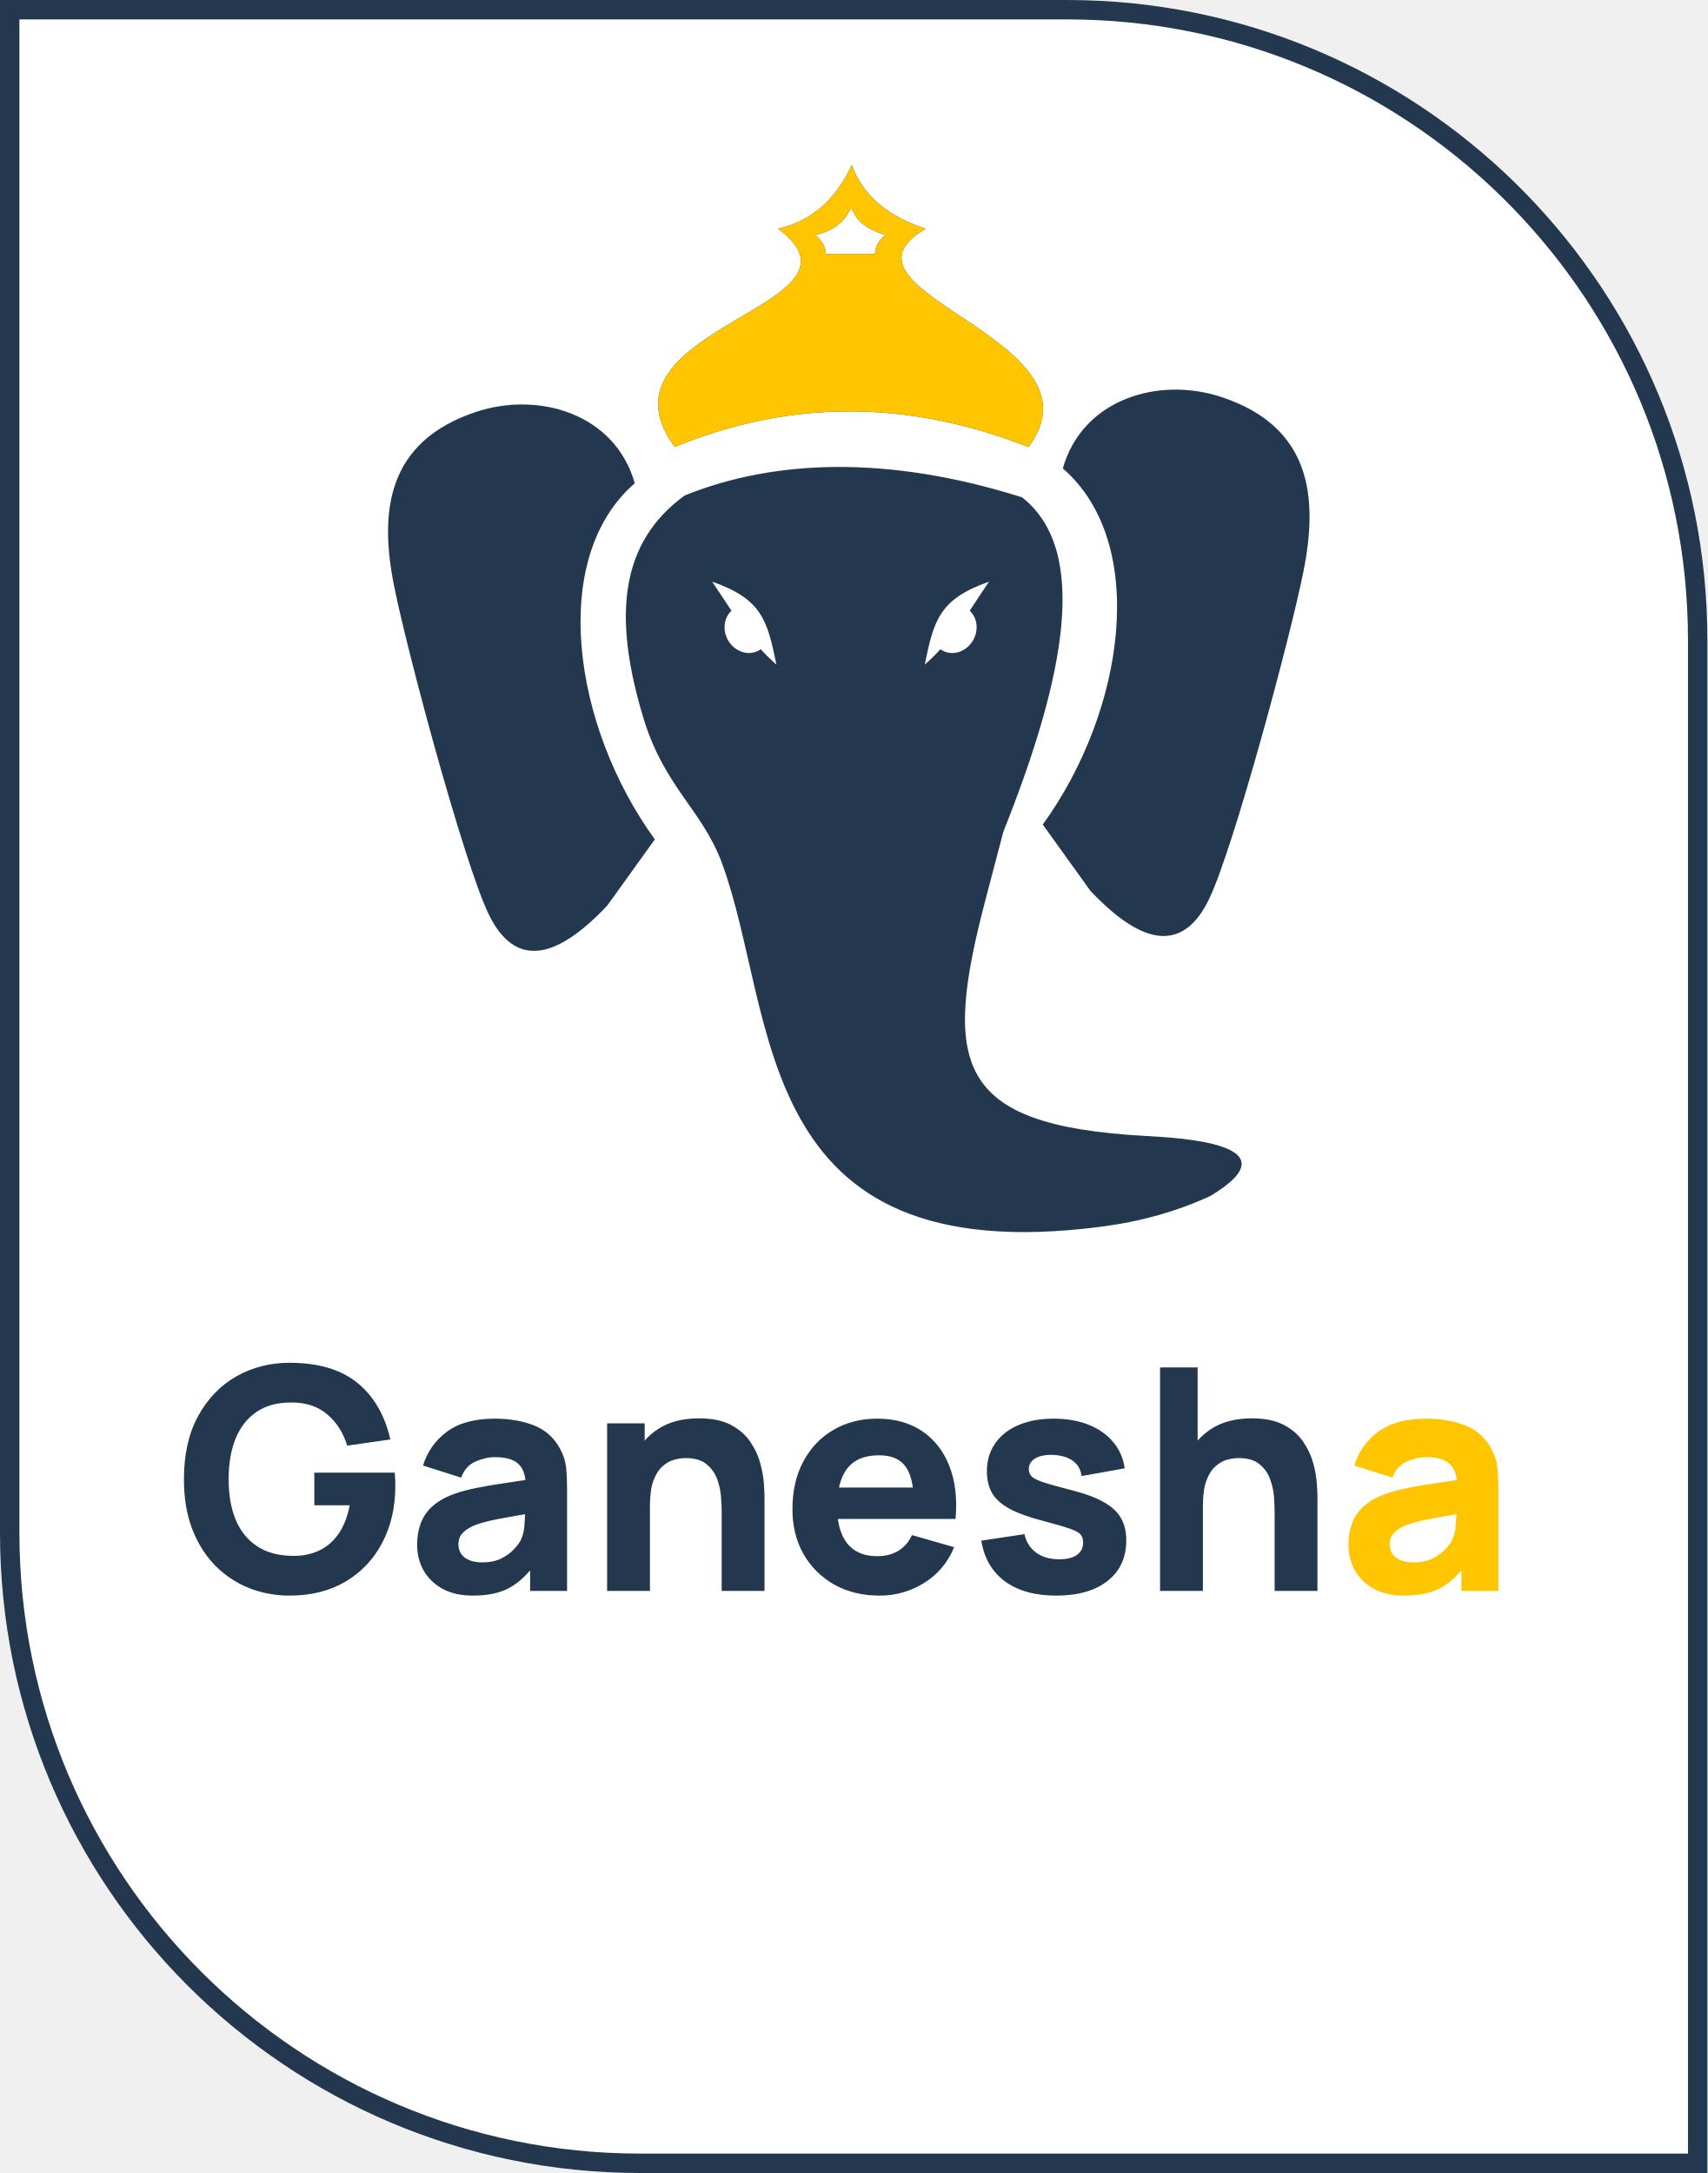
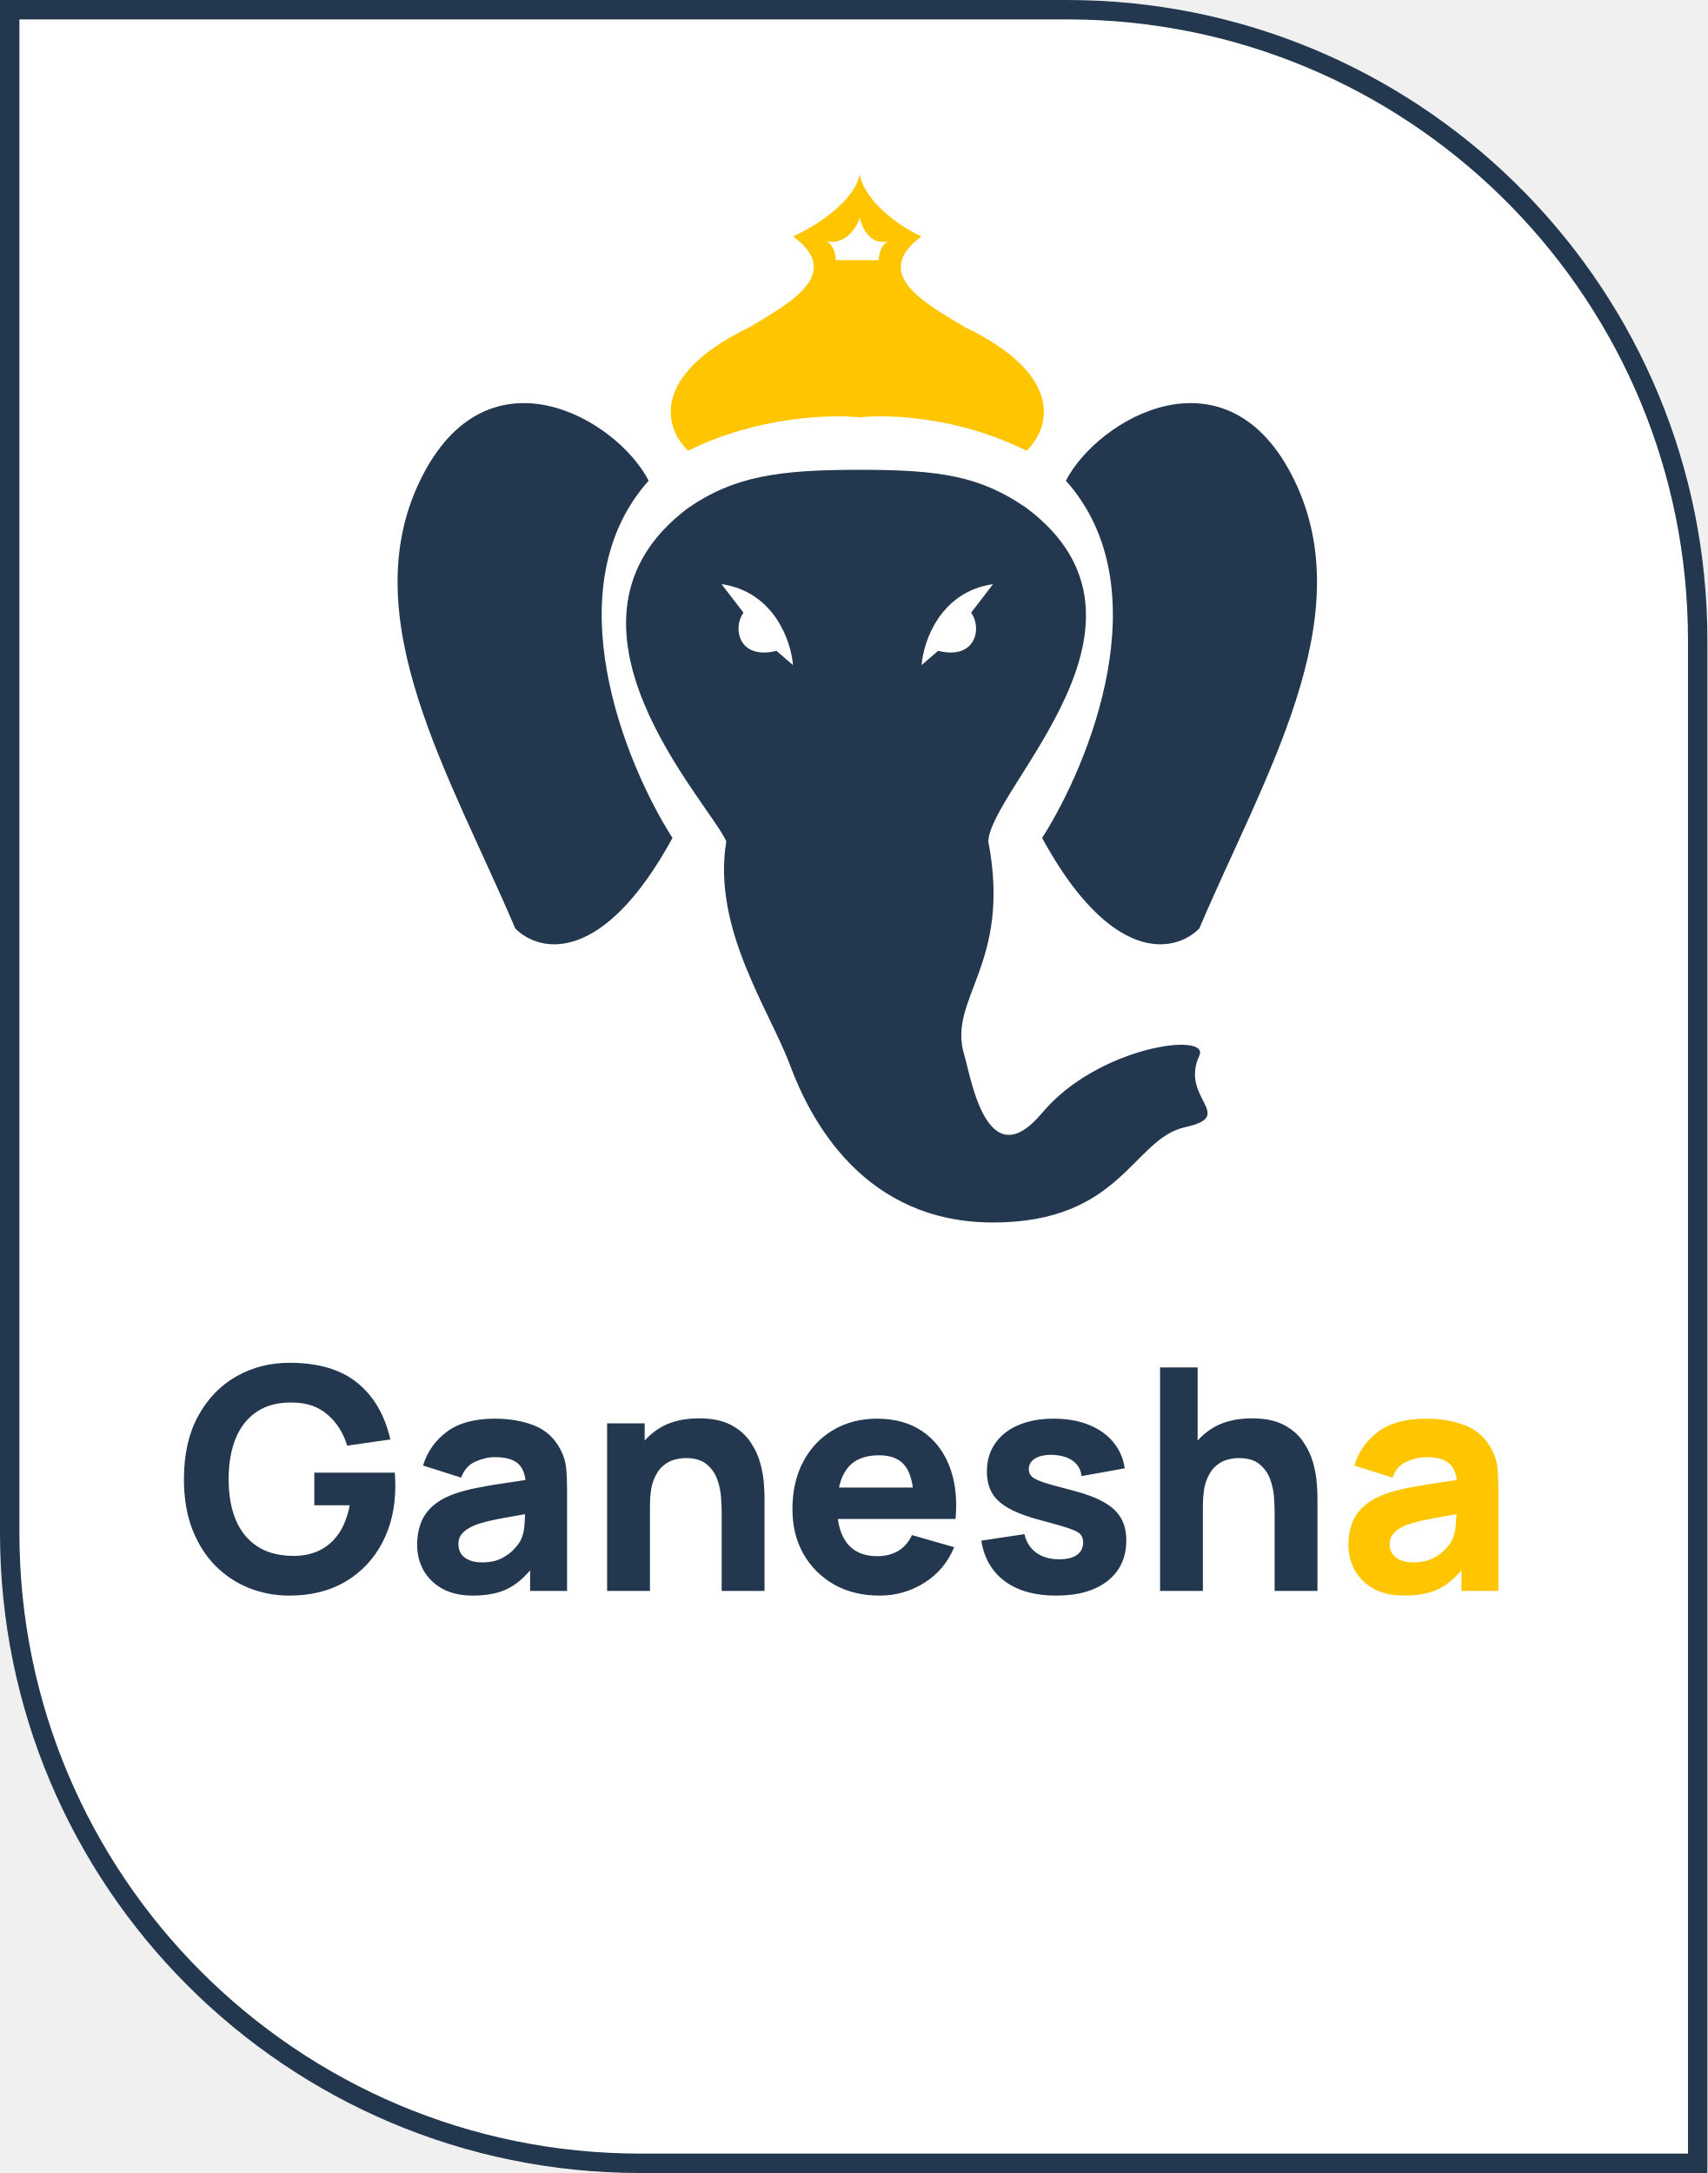
<svg xmlns="http://www.w3.org/2000/svg" width="88" height="112" viewBox="0 0 88 112" fill="none">
  <path d="M55 0.5L55.839 0.511C73.4 0.956 87.5 15.331 87.5 33V111.5H33C15.051 111.5 0.5 96.949 0.5 79V0.5H55Z" fill="white" stroke="#23384E" />
-   <g clip-path="url(#clip0_64_644)">
-     <path fill-rule="evenodd" clip-rule="evenodd" d="M33.751 43.264C29.517 37.428 28.265 28.758 32.718 24.909C31.695 21.319 27.771 20.164 24.552 21.225C19.897 22.765 19.556 26.413 20.31 30.195C21.01 33.699 23.897 44.388 25.154 47.051C25.71 48.233 26.402 48.859 27.21 48.985C28.35 49.164 29.724 48.345 31.299 46.675L33.751 43.264ZM36.705 29.98C39.25 30.875 39.546 31.936 40.017 34.254C39.726 33.999 39.456 33.735 39.209 33.462C39.169 33.493 39.124 33.52 39.079 33.543C38.527 33.829 37.822 33.565 37.499 32.952C37.225 32.428 37.324 31.824 37.701 31.479C37.364 30.978 37.046 30.477 36.705 29.98ZM45.095 13.092H42.567C42.563 12.73 42.316 12.34 42.02 12.117C42.922 11.906 43.523 11.459 43.878 10.689C44.206 11.593 44.924 11.875 45.656 12.117C45.297 12.327 45.099 12.757 45.095 13.092ZM50.976 29.98C48.43 30.875 48.134 31.936 47.663 34.254C47.954 33.999 48.224 33.735 48.471 33.462C48.511 33.493 48.556 33.52 48.601 33.543C49.153 33.829 49.858 33.565 50.181 32.952C50.455 32.428 50.356 31.824 49.979 31.479C50.311 30.978 50.634 30.477 50.976 29.98ZM34.774 23.038C40.588 20.643 46.657 20.545 53.009 23.038C57.206 17.438 42.15 15.044 47.712 11.79C46.181 11.284 44.587 10.389 43.901 8.5C43.16 10.111 41.984 11.356 40.103 11.79C45.508 15.814 30.24 16.816 34.774 23.038ZM53.745 42.499C57.979 36.662 59.231 27.993 54.778 24.143C55.801 20.554 59.725 19.399 62.944 20.46C67.599 21.995 67.94 25.643 67.186 29.429C66.486 32.934 63.599 43.623 62.342 46.286C61.785 47.467 61.094 48.094 60.286 48.219C59.146 48.398 57.772 47.579 56.197 45.91L53.745 42.499ZM52.681 25.634C45.818 23.463 39.923 23.66 35.286 25.54C31.919 27.988 31.591 31.824 33.163 37.012C34.24 40.565 36.197 41.747 37.207 44.477C40.098 52.283 38.59 65.59 56.749 63.227C58.791 62.963 60.677 62.435 62.401 61.633C66.885 58.921 60.668 58.639 58.908 58.541C49.22 57.981 48.565 54.852 50.805 46.326L51.712 42.875C54.935 34.8 56.134 28.355 52.681 25.634Z" fill="#23384E" />
-     <path fill-rule="evenodd" clip-rule="evenodd" d="M45.094 13.092H42.567C42.563 12.73 42.316 12.34 42.02 12.117C42.922 11.906 43.523 11.459 43.878 10.689C44.206 11.593 44.924 11.875 45.656 12.117C45.297 12.327 45.099 12.757 45.094 13.092ZM34.774 23.038C40.587 20.643 46.657 20.545 53.009 23.038C57.206 17.438 42.15 15.044 47.712 11.79C46.181 11.284 44.587 10.389 43.9 8.5C43.16 10.111 41.983 11.356 40.103 11.79C45.508 15.814 30.24 16.816 34.774 23.038Z" fill="#FFC600" />
+   <g clip-path="url(#clip0_105_488)">
+     <path fill-rule="evenodd" clip-rule="evenodd" d="M44.308 21.514C42.835 21.35 39.005 21.464 35.469 23.232C34.323 22.168 33.357 19.402 38.661 16.848C40.543 15.702 43.572 14.148 40.871 12.183C41.936 11.727 44.023 10.423 44.308 8.991C44.593 10.423 46.435 11.727 47.5 12.183C44.799 14.148 47.828 15.702 49.71 16.848C55.014 19.402 54.048 22.168 52.902 23.232C49.366 21.464 45.781 21.35 44.308 21.514ZM42.589 12.429C43.572 12.674 44.226 11.649 44.308 11.201C44.39 11.649 44.799 12.674 45.781 12.429C45.29 12.674 45.29 13.411 45.29 13.411H44.308H43.08C43.08 13.411 43.08 12.674 42.589 12.429Z" fill="#FFC600" />
+     <path fill-rule="evenodd" clip-rule="evenodd" d="M35.469 26.179C37.842 24.542 40.134 24.214 44.308 24.214C48.482 24.214 50.528 24.542 52.902 26.179C60.759 32.072 51.07 40.577 50.938 43.366C52.165 49.75 48.779 51.469 49.71 54.415C50.02 55.398 50.836 60.799 53.711 57.362C56.585 53.924 62.395 53.16 61.813 54.415C60.789 56.625 63.778 57.499 61.077 58.098C58.376 58.697 57.813 63.009 51.183 63.009C44.554 63.009 41.795 57.788 40.721 54.906C39.647 52.025 36.697 47.856 37.433 43.366C36.585 41.387 27.612 32.072 35.469 26.179ZM37.188 30.107C39.907 30.5 40.776 33.054 40.871 34.281L40.021 33.545C38.038 34.036 37.754 32.317 38.321 31.581L37.188 30.107ZM51.183 30.107C48.463 30.5 47.594 33.054 47.5 34.281L48.35 33.545C50.333 34.036 50.617 32.317 50.05 31.581L51.183 30.107Z" fill="#23384E" />
+     <path d="M54.938 24.776C56.575 21.584 63.286 17.655 66.724 24.776C70.162 31.896 65.153 39.999 61.813 47.856C60.504 49.166 57.246 49.673 53.711 43.191C56.166 39.344 59.849 30.276 54.938 24.776Z" fill="#23384E" />
+     <path d="M33.432 24.776C31.796 21.584 25.084 17.655 21.647 24.776C18.209 31.896 23.218 39.999 26.557 47.856C27.867 49.166 31.124 49.673 34.66 43.191C32.205 39.344 28.522 30.276 33.432 24.776Z" fill="#23384E" />
  </g>
  <path d="M14.92 82.24C14.195 82.24 13.504 82.112 12.848 81.856C12.192 81.595 11.611 81.211 11.104 80.704C10.603 80.197 10.205 79.571 9.912 78.824C9.624 78.077 9.48 77.216 9.48 76.24C9.48 74.965 9.723 73.883 10.208 72.992C10.699 72.096 11.355 71.413 12.176 70.944C13.003 70.475 13.917 70.24 14.92 70.24C16.403 70.24 17.568 70.584 18.416 71.272C19.264 71.96 19.832 72.933 20.12 74.192L17.896 74.512C17.688 73.84 17.347 73.304 16.872 72.904C16.403 72.499 15.8 72.293 15.064 72.288C14.333 72.277 13.725 72.435 13.24 72.76C12.755 73.085 12.389 73.547 12.144 74.144C11.904 74.741 11.784 75.44 11.784 76.24C11.784 77.04 11.904 77.733 12.144 78.32C12.389 78.907 12.755 79.363 13.24 79.688C13.725 80.013 14.333 80.181 15.064 80.192C15.56 80.203 16.008 80.117 16.408 79.936C16.813 79.755 17.155 79.469 17.432 79.08C17.709 78.691 17.907 78.192 18.024 77.584H16.2V75.904H20.344C20.355 75.973 20.363 76.096 20.368 76.272C20.373 76.448 20.376 76.549 20.376 76.576C20.376 77.68 20.152 78.659 19.704 79.512C19.256 80.365 18.624 81.035 17.808 81.52C16.992 82 16.029 82.24 14.92 82.24ZM24.379 82.24C23.761 82.24 23.235 82.123 22.803 81.888C22.377 81.648 22.051 81.331 21.827 80.936C21.609 80.536 21.499 80.096 21.499 79.616C21.499 79.216 21.561 78.851 21.683 78.52C21.806 78.189 22.003 77.899 22.275 77.648C22.553 77.392 22.923 77.179 23.387 77.008C23.707 76.891 24.089 76.787 24.531 76.696C24.974 76.605 25.475 76.52 26.035 76.44C26.595 76.355 27.211 76.261 27.883 76.16L27.099 76.592C27.099 76.08 26.977 75.704 26.731 75.464C26.486 75.224 26.075 75.104 25.499 75.104C25.179 75.104 24.846 75.181 24.499 75.336C24.153 75.491 23.91 75.765 23.771 76.16L21.803 75.536C22.022 74.821 22.433 74.24 23.035 73.792C23.638 73.344 24.459 73.12 25.499 73.12C26.262 73.12 26.939 73.237 27.531 73.472C28.123 73.707 28.571 74.112 28.875 74.688C29.046 75.008 29.147 75.328 29.179 75.648C29.211 75.968 29.227 76.325 29.227 76.72V82H27.323V80.224L27.595 80.592C27.174 81.173 26.718 81.595 26.227 81.856C25.742 82.112 25.126 82.24 24.379 82.24ZM24.843 80.528C25.243 80.528 25.579 80.459 25.851 80.32C26.129 80.176 26.347 80.013 26.507 79.832C26.673 79.651 26.785 79.499 26.843 79.376C26.955 79.141 27.019 78.869 27.035 78.56C27.057 78.245 27.067 77.984 27.067 77.776L27.707 77.936C27.062 78.043 26.539 78.133 26.139 78.208C25.739 78.277 25.417 78.341 25.171 78.4C24.926 78.459 24.71 78.523 24.523 78.592C24.31 78.677 24.137 78.771 24.003 78.872C23.875 78.968 23.779 79.075 23.715 79.192C23.657 79.309 23.627 79.44 23.627 79.584C23.627 79.781 23.675 79.952 23.771 80.096C23.873 80.235 24.014 80.341 24.195 80.416C24.377 80.491 24.593 80.528 24.843 80.528ZM37.196 82V77.92C37.196 77.723 37.185 77.472 37.163 77.168C37.142 76.859 37.075 76.549 36.964 76.24C36.852 75.931 36.667 75.672 36.411 75.464C36.161 75.256 35.803 75.152 35.34 75.152C35.153 75.152 34.953 75.181 34.739 75.24C34.526 75.299 34.326 75.413 34.139 75.584C33.953 75.749 33.798 75.995 33.675 76.32C33.558 76.645 33.499 77.077 33.499 77.616L32.252 77.024C32.252 76.341 32.39 75.701 32.667 75.104C32.945 74.507 33.361 74.024 33.916 73.656C34.475 73.288 35.179 73.104 36.028 73.104C36.705 73.104 37.257 73.219 37.684 73.448C38.11 73.677 38.441 73.968 38.675 74.32C38.916 74.672 39.086 75.04 39.188 75.424C39.289 75.803 39.35 76.149 39.371 76.464C39.393 76.779 39.404 77.008 39.404 77.152V82H37.196ZM31.291 82V73.36H33.227V76.224H33.499V82H31.291ZM45.339 82.24C44.454 82.24 43.672 82.051 42.995 81.672C42.323 81.288 41.795 80.763 41.411 80.096C41.032 79.424 40.843 78.656 40.843 77.792C40.843 76.848 41.03 76.027 41.403 75.328C41.776 74.629 42.291 74.088 42.947 73.704C43.603 73.315 44.358 73.12 45.211 73.12C46.118 73.12 46.889 73.333 47.523 73.76C48.158 74.187 48.627 74.787 48.931 75.56C49.235 76.333 49.342 77.243 49.251 78.288H47.099V77.488C47.099 76.608 46.958 75.976 46.675 75.592C46.398 75.203 45.942 75.008 45.307 75.008C44.566 75.008 44.019 75.235 43.667 75.688C43.321 76.136 43.147 76.8 43.147 77.68C43.147 78.485 43.321 79.109 43.667 79.552C44.019 79.989 44.534 80.208 45.211 80.208C45.638 80.208 46.003 80.115 46.307 79.928C46.611 79.741 46.843 79.472 47.003 79.12L49.179 79.744C48.854 80.533 48.339 81.147 47.635 81.584C46.937 82.021 46.171 82.24 45.339 82.24ZM42.475 78.288V76.672H48.203V78.288H42.475ZM54.434 82.24C53.346 82.24 52.465 81.995 51.794 81.504C51.127 81.008 50.721 80.309 50.578 79.408L52.801 79.072C52.892 79.477 53.092 79.795 53.401 80.024C53.716 80.253 54.114 80.368 54.593 80.368C54.988 80.368 55.292 80.293 55.505 80.144C55.719 79.989 55.825 79.776 55.825 79.504C55.825 79.333 55.783 79.197 55.697 79.096C55.612 78.989 55.42 78.885 55.121 78.784C54.828 78.683 54.37 78.549 53.745 78.384C53.041 78.203 52.479 78 52.057 77.776C51.636 77.552 51.332 77.285 51.145 76.976C50.959 76.661 50.865 76.283 50.865 75.84C50.865 75.285 51.007 74.805 51.289 74.4C51.572 73.989 51.969 73.675 52.481 73.456C52.999 73.232 53.607 73.12 54.306 73.12C54.983 73.12 55.583 73.224 56.105 73.432C56.628 73.64 57.05 73.936 57.37 74.32C57.695 74.704 57.895 75.157 57.969 75.68L55.745 76.08C55.708 75.76 55.569 75.507 55.33 75.32C55.09 75.133 54.764 75.024 54.353 74.992C53.953 74.965 53.631 75.019 53.386 75.152C53.145 75.285 53.026 75.477 53.026 75.728C53.026 75.877 53.076 76.003 53.178 76.104C53.284 76.205 53.5 76.309 53.825 76.416C54.156 76.523 54.657 76.661 55.33 76.832C55.986 77.003 56.511 77.203 56.906 77.432C57.306 77.656 57.596 77.928 57.778 78.248C57.959 78.563 58.05 78.944 58.05 79.392C58.05 80.277 57.73 80.973 57.09 81.48C56.45 81.987 55.564 82.24 54.434 82.24ZM65.695 82V77.92C65.695 77.723 65.685 77.472 65.663 77.168C65.642 76.859 65.576 76.549 65.463 76.24C65.352 75.931 65.168 75.672 64.912 75.464C64.661 75.256 64.303 75.152 63.84 75.152C63.653 75.152 63.453 75.181 63.239 75.24C63.026 75.299 62.826 75.413 62.639 75.584C62.453 75.749 62.298 75.995 62.175 76.32C62.058 76.645 61.999 77.077 61.999 77.616L60.752 77.024C60.752 76.341 60.89 75.701 61.167 75.104C61.445 74.507 61.861 74.024 62.416 73.656C62.975 73.288 63.679 73.104 64.528 73.104C65.205 73.104 65.757 73.219 66.183 73.448C66.61 73.677 66.941 73.968 67.175 74.32C67.415 74.672 67.586 75.04 67.688 75.424C67.789 75.803 67.85 76.149 67.871 76.464C67.893 76.779 67.903 77.008 67.903 77.152V82H65.695ZM59.791 82V70.48H61.727V76.4H61.999V82H59.791Z" fill="#23384E" />
  <path d="M72.379 82.24C71.761 82.24 71.235 82.123 70.803 81.888C70.377 81.648 70.051 81.331 69.827 80.936C69.609 80.536 69.499 80.096 69.499 79.616C69.499 79.216 69.561 78.851 69.683 78.52C69.806 78.189 70.003 77.899 70.275 77.648C70.553 77.392 70.923 77.179 71.387 77.008C71.707 76.891 72.089 76.787 72.531 76.696C72.974 76.605 73.475 76.52 74.035 76.44C74.595 76.355 75.211 76.261 75.883 76.16L75.099 76.592C75.099 76.08 74.977 75.704 74.731 75.464C74.486 75.224 74.075 75.104 73.499 75.104C73.179 75.104 72.846 75.181 72.499 75.336C72.153 75.491 71.91 75.765 71.771 76.16L69.803 75.536C70.022 74.821 70.433 74.24 71.035 73.792C71.638 73.344 72.459 73.12 73.499 73.12C74.262 73.12 74.939 73.237 75.531 73.472C76.123 73.707 76.571 74.112 76.875 74.688C77.046 75.008 77.147 75.328 77.179 75.648C77.211 75.968 77.227 76.325 77.227 76.72V82H75.323V80.224L75.595 80.592C75.174 81.173 74.718 81.595 74.227 81.856C73.742 82.112 73.126 82.24 72.379 82.24ZM72.843 80.528C73.243 80.528 73.579 80.459 73.851 80.32C74.129 80.176 74.347 80.013 74.507 79.832C74.673 79.651 74.785 79.499 74.843 79.376C74.955 79.141 75.019 78.869 75.035 78.56C75.057 78.245 75.067 77.984 75.067 77.776L75.707 77.936C75.062 78.043 74.539 78.133 74.139 78.208C73.739 78.277 73.417 78.341 73.171 78.4C72.926 78.459 72.71 78.523 72.523 78.592C72.31 78.677 72.137 78.771 72.003 78.872C71.875 78.968 71.779 79.075 71.715 79.192C71.657 79.309 71.627 79.44 71.627 79.584C71.627 79.781 71.675 79.952 71.771 80.096C71.873 80.235 72.014 80.341 72.195 80.416C72.377 80.491 72.593 80.528 72.843 80.528Z" fill="#FFC600" />
  <defs>
-     <clipPath id="clip0_64_644">
-       <rect width="47.5" height="55" fill="white" transform="translate(20 8.5)" />
+     <clipPath id="clip0_105_488">
+       <rect width="48.125" height="55" fill="white" transform="translate(20 8.5)" />
    </clipPath>
  </defs>
</svg>
